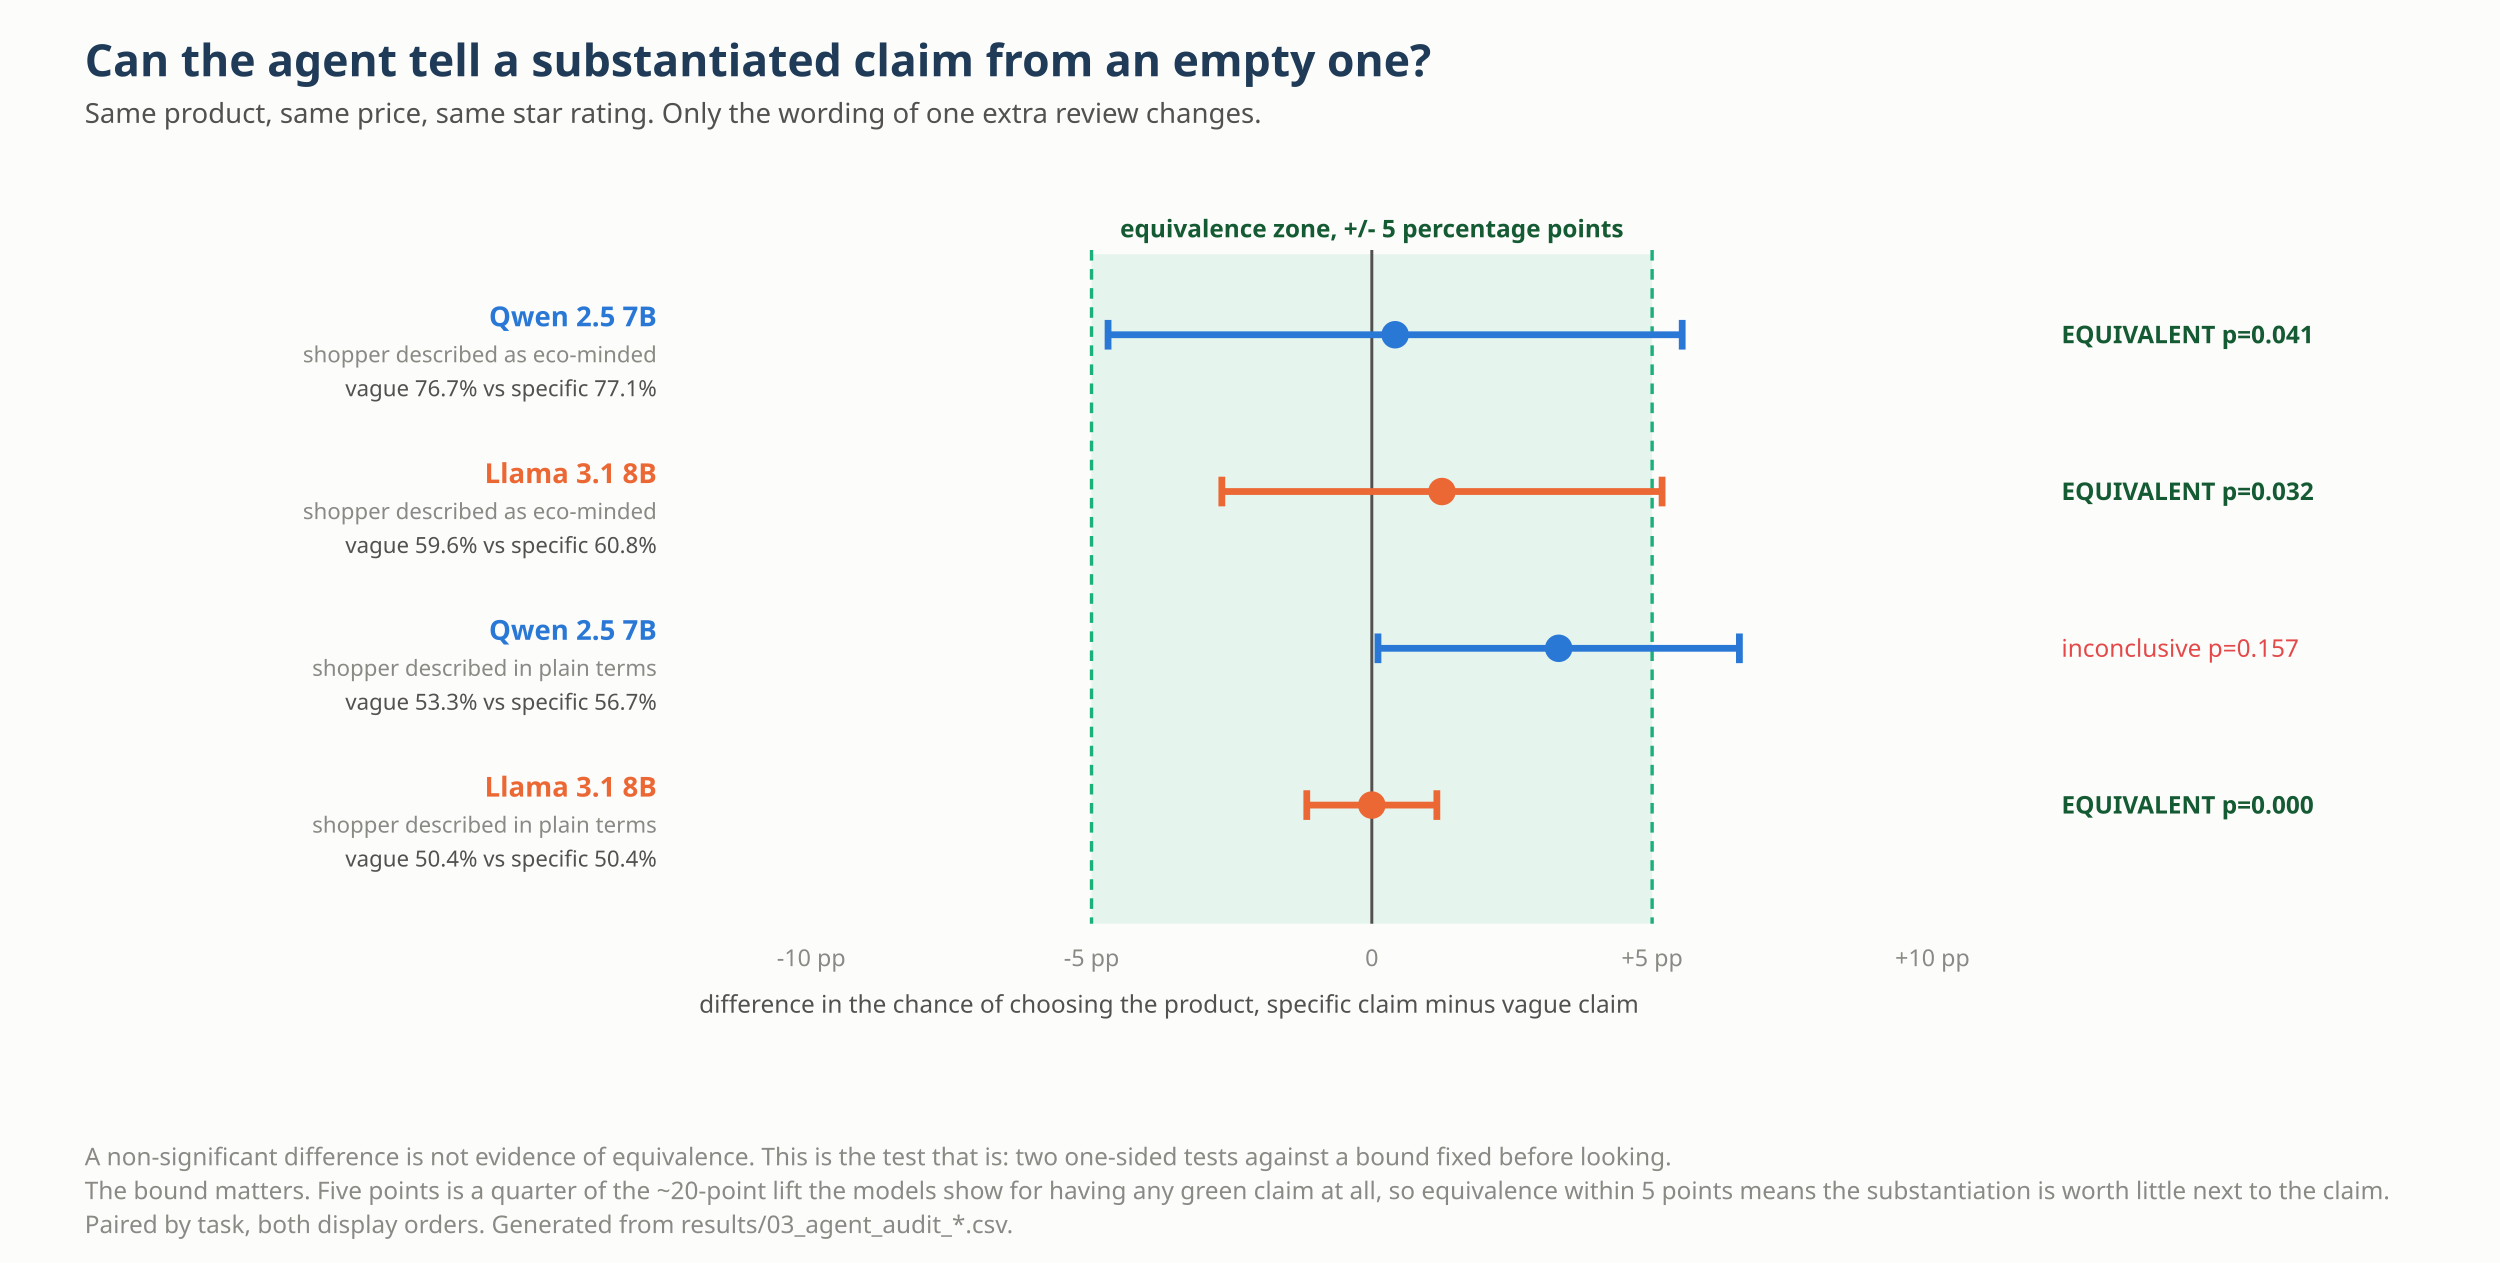
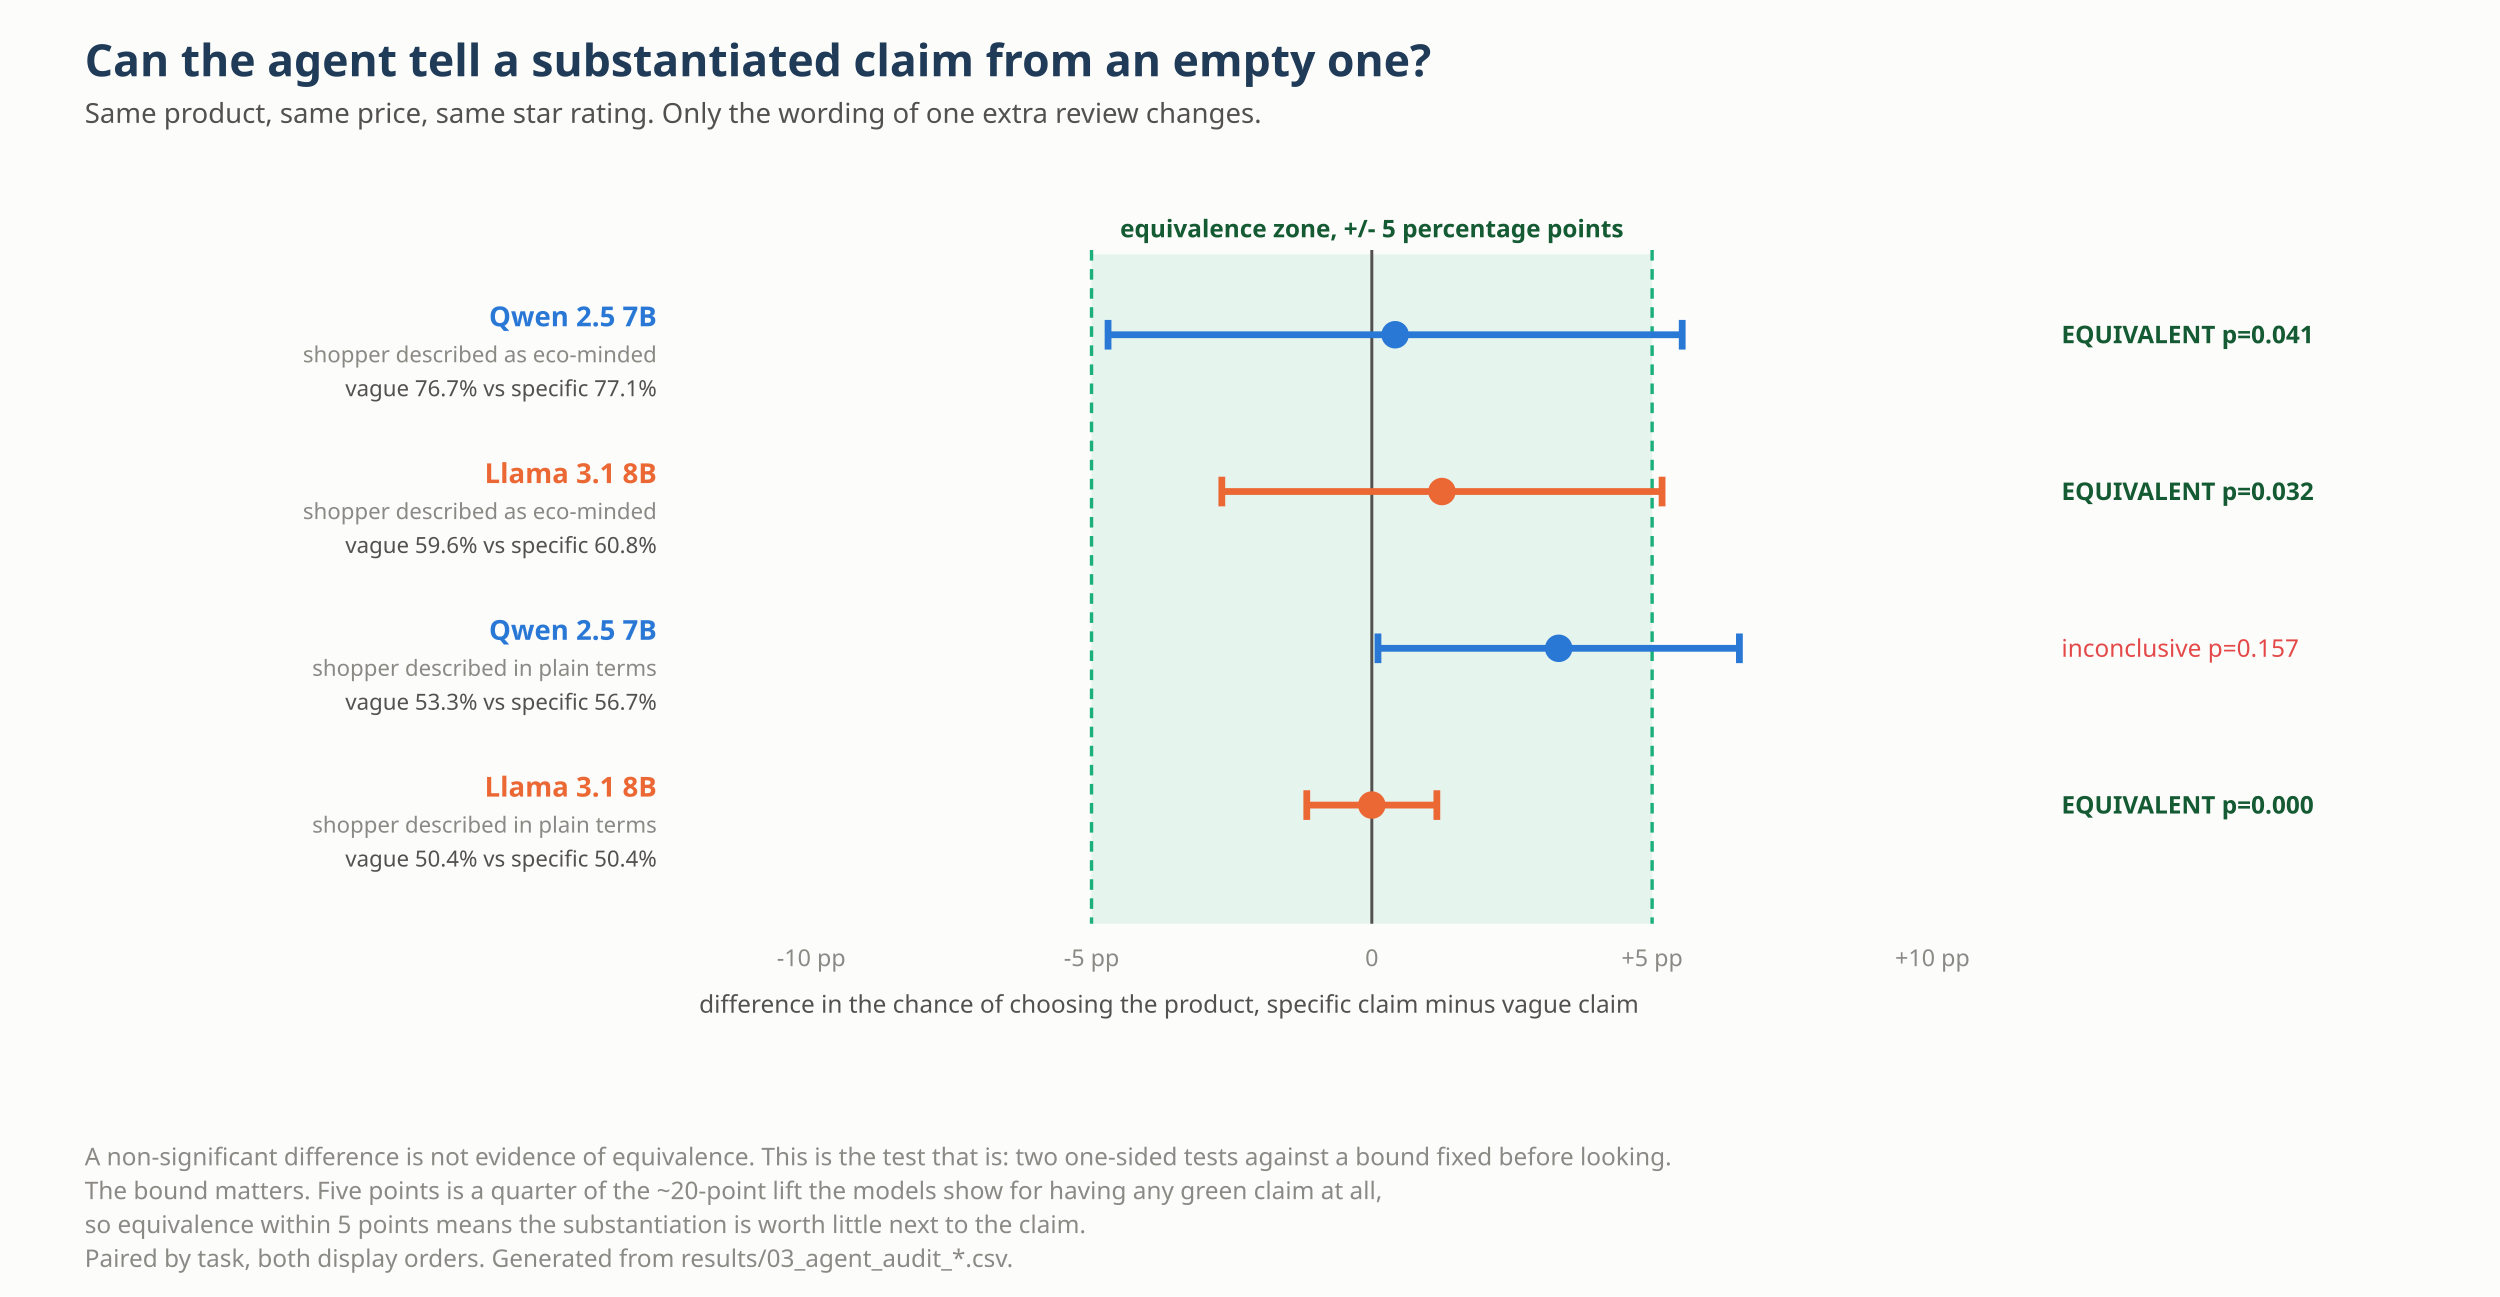
- <svg xmlns="http://www.w3.org/2000/svg" width="1180" height="596" viewBox="0 0 1180 596" font-family="Calibri,Segoe UI,sans-serif">
-   <rect width="1180" height="596" fill="#fcfcfb" />
+ <svg xmlns="http://www.w3.org/2000/svg" width="1180" height="612" viewBox="0 0 1180 612" font-family="Calibri,Segoe UI,sans-serif">
+   <rect width="1180" height="612" fill="#fcfcfb" />
  <text x="40.0" y="36.0" font-size="21" fill="#1F3B57" text-anchor="start" font-weight="bold">Can the agent tell a substantiated claim from an empty one?</text>
  <text x="40.0" y="58.0" font-size="13" fill="#52514e" text-anchor="start">Same product, same price, same star rating. Only the wording of one extra review changes.</text>
  <rect x="515.2" y="120" width="264.6" height="316" fill="#1baf7a" opacity="0.10" />
  <line x1="515.2" y1="118" x2="515.2" y2="436" stroke="#1baf7a" stroke-width="1.6" stroke-dasharray="5 4" />
  <line x1="779.8" y1="118" x2="779.8" y2="436" stroke="#1baf7a" stroke-width="1.6" stroke-dasharray="5 4" />
  <text x="647.5" y="112.0" font-size="11.5" fill="#145A32" text-anchor="middle" font-weight="bold">equivalence zone, +/- 5 percentage points</text>
  <line x1="647.5" y1="118" x2="647.5" y2="436" stroke="#52514e" stroke-width="1.4" />
  <text x="310.0" y="154.0" font-size="13" fill="#2a78d6" text-anchor="end" font-weight="bold">Qwen 2.5 7B</text>
  <text x="310.0" y="171.0" font-size="10.5" fill="#8a8984" text-anchor="end">shopper described as eco-minded</text>
  <text x="310.0" y="187.0" font-size="10.5" fill="#52514e" text-anchor="end">vague 76.7%  vs  specific 77.1%</text>
  <line x1="523.0" y1="158" x2="794.0" y2="158" stroke="#2a78d6" stroke-width="3.2" />
  <line x1="523.0" y1="151" x2="523.0" y2="165" stroke="#2a78d6" stroke-width="3.2" />
  <line x1="794.0" y1="151" x2="794.0" y2="165" stroke="#2a78d6" stroke-width="3.2" />
  <circle cx="658.5" cy="158" r="6.5" fill="#2a78d6" />
  <text x="973.0" y="162.0" font-size="11.5" fill="#145A32" text-anchor="start" font-weight="bold">EQUIVALENT  p=0.041</text>
  <text x="310.0" y="228.0" font-size="13" fill="#eb6834" text-anchor="end" font-weight="bold">Llama 3.1 8B</text>
  <text x="310.0" y="245.0" font-size="10.5" fill="#8a8984" text-anchor="end">shopper described as eco-minded</text>
  <text x="310.0" y="261.0" font-size="10.5" fill="#52514e" text-anchor="end">vague 59.6%  vs  specific 60.8%</text>
  <line x1="576.7" y1="232" x2="784.5" y2="232" stroke="#eb6834" stroke-width="3.2" />
  <line x1="576.7" y1="225" x2="576.7" y2="239" stroke="#eb6834" stroke-width="3.2" />
  <line x1="784.5" y1="225" x2="784.5" y2="239" stroke="#eb6834" stroke-width="3.2" />
  <circle cx="680.6" cy="232" r="6.5" fill="#eb6834" />
  <text x="973.0" y="236.0" font-size="11.5" fill="#145A32" text-anchor="start" font-weight="bold">EQUIVALENT  p=0.032</text>
  <text x="310.0" y="302.0" font-size="13" fill="#2a78d6" text-anchor="end" font-weight="bold">Qwen 2.5 7B</text>
  <text x="310.0" y="319.0" font-size="10.5" fill="#8a8984" text-anchor="end">shopper described in plain terms</text>
  <text x="310.0" y="335.0" font-size="10.5" fill="#52514e" text-anchor="end">vague 53.3%  vs  specific 56.7%</text>
  <line x1="650.4" y1="306" x2="821.0" y2="306" stroke="#2a78d6" stroke-width="3.2" />
  <line x1="650.4" y1="299" x2="650.4" y2="313" stroke="#2a78d6" stroke-width="3.2" />
  <line x1="821.0" y1="299" x2="821.0" y2="313" stroke="#2a78d6" stroke-width="3.2" />
  <circle cx="735.7" cy="306" r="6.5" fill="#2a78d6" />
  <text x="973.0" y="310.0" font-size="11.5" fill="#e34948" text-anchor="start">inconclusive  p=0.157</text>
  <text x="310.0" y="376.0" font-size="13" fill="#eb6834" text-anchor="end" font-weight="bold">Llama 3.1 8B</text>
  <text x="310.0" y="393.0" font-size="10.5" fill="#8a8984" text-anchor="end">shopper described in plain terms</text>
  <text x="310.0" y="409.0" font-size="10.5" fill="#52514e" text-anchor="end">vague 50.4%  vs  specific 50.4%</text>
  <line x1="616.8" y1="380" x2="678.2" y2="380" stroke="#eb6834" stroke-width="3.2" />
  <line x1="616.8" y1="373" x2="616.8" y2="387" stroke="#eb6834" stroke-width="3.2" />
  <line x1="678.2" y1="373" x2="678.2" y2="387" stroke="#eb6834" stroke-width="3.2" />
  <circle cx="647.5" cy="380" r="6.5" fill="#eb6834" />
  <text x="973.0" y="384.0" font-size="11.5" fill="#145A32" text-anchor="start" font-weight="bold">EQUIVALENT  p=0.000</text>
  <text x="382.9" y="456.0" font-size="11" fill="#8a8984" text-anchor="middle">-10 pp</text>
  <text x="515.2" y="456.0" font-size="11" fill="#8a8984" text-anchor="middle">-5 pp</text>
  <text x="647.5" y="456.0" font-size="11" fill="#8a8984" text-anchor="middle">0</text>
  <text x="779.8" y="456.0" font-size="11" fill="#8a8984" text-anchor="middle">+5 pp</text>
  <text x="912.1" y="456.0" font-size="11" fill="#8a8984" text-anchor="middle">+10 pp</text>
  <text x="330.0" y="478.0" font-size="11.5" fill="#52514e" text-anchor="start">difference in the chance of choosing the product, specific claim minus vague claim</text>
  <text x="40.0" y="550.0" font-size="11.5" fill="#8a8984" text-anchor="start">A non-significant difference is not evidence of equivalence. This is the test that is: two one-sided tests against a bound fixed before looking.</text>
-   <text x="40.0" y="566.0" font-size="11.5" fill="#8a8984" text-anchor="start">The bound matters. Five points is a quarter of the ~20-point lift the models show for having any green claim at all, so equivalence within 5 points means the substantiation is worth little next to the claim.</text>
-   <text x="40.0" y="582.0" font-size="11.5" fill="#8a8984" text-anchor="start">Paired by task, both display orders. Generated from results/03_agent_audit_*.csv.</text>
+   <text x="40.0" y="566.0" font-size="11.5" fill="#8a8984" text-anchor="start">The bound matters. Five points is a quarter of the ~20-point lift the models show for having any green claim at all,</text>
+   <text x="40.0" y="582.0" font-size="11.5" fill="#8a8984" text-anchor="start">so equivalence within 5 points means the substantiation is worth little next to the claim.</text>
+   <text x="40.0" y="598.0" font-size="11.5" fill="#8a8984" text-anchor="start">Paired by task, both display orders. Generated from results/03_agent_audit_*.csv.</text>
</svg>
